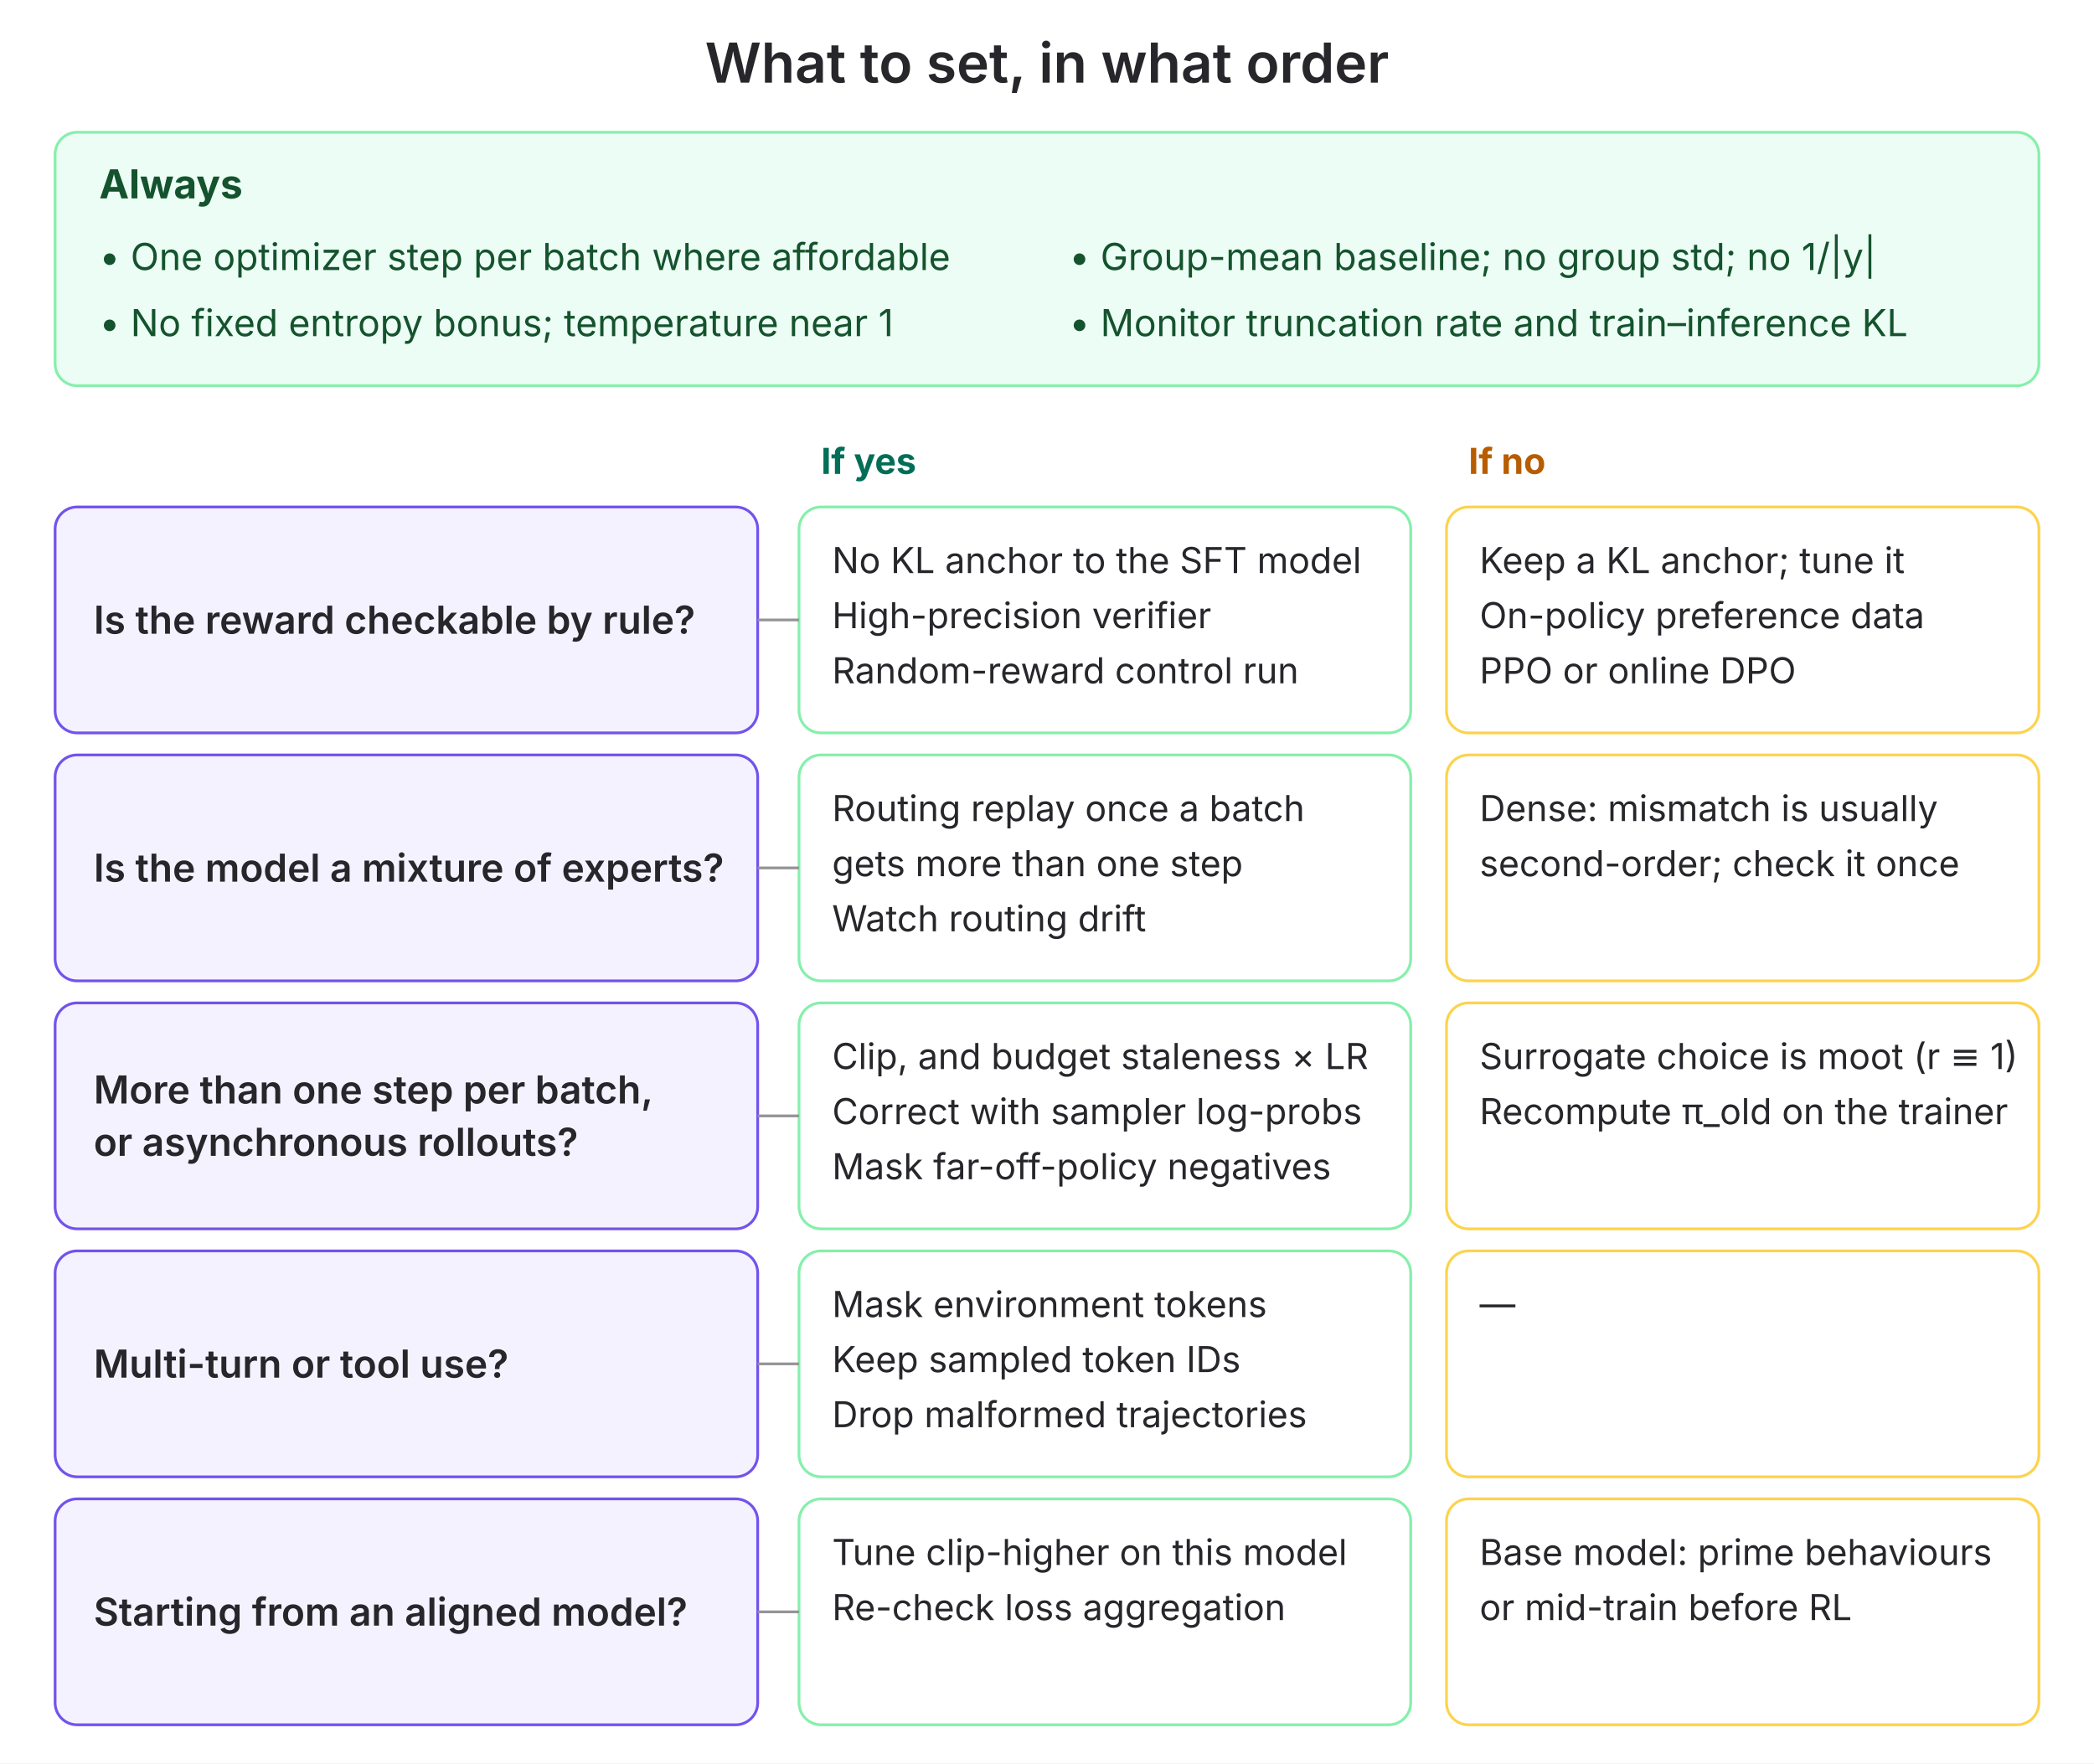
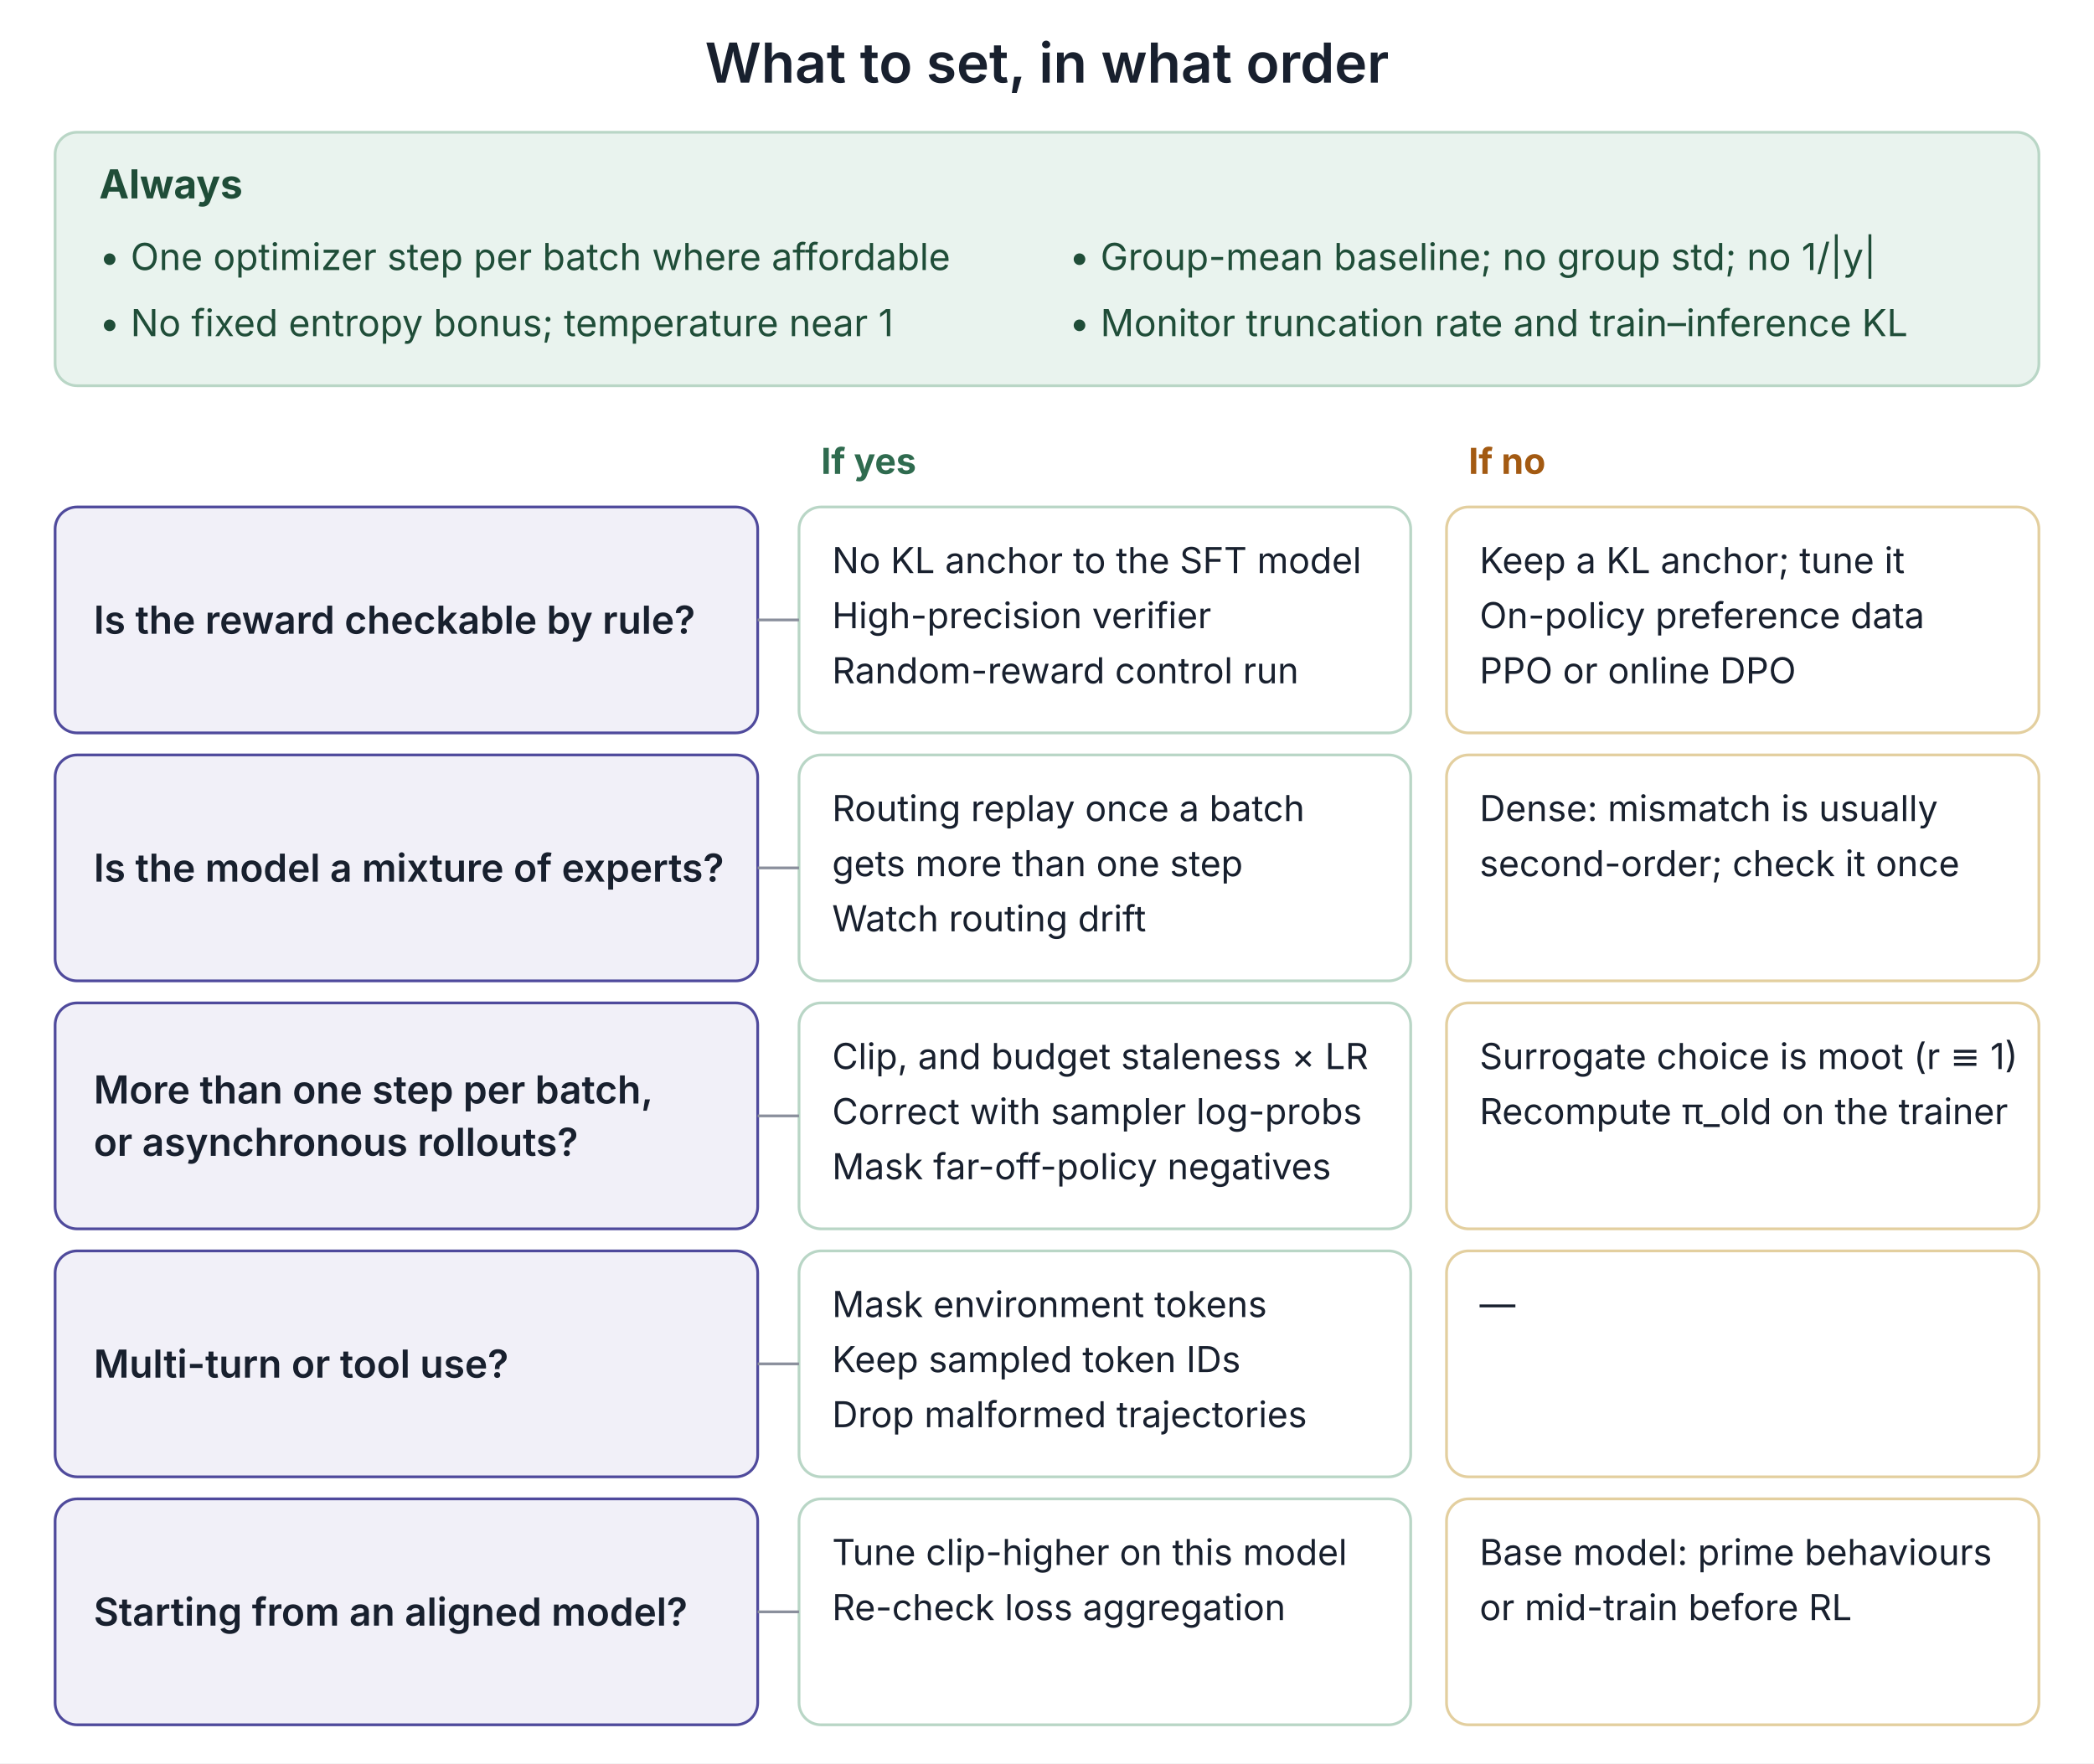
<svg xmlns="http://www.w3.org/2000/svg" viewBox="0 0 760 640" font-family="system-ui, -apple-system, sans-serif">
  <rect width="760" height="640" fill="#ffffff" />
-   <text x="380" y="30" text-anchor="middle" font-size="20" font-weight="600" fill="#27262b">What to set, in what order</text>
-   <rect x="20" y="48" width="720" height="92" rx="8" fill="#ecfdf5" stroke="#86efac" />
-   <text x="36" y="72" font-size="14.5" font-weight="700" fill="#14532d">Always</text>
-   <text x="36" y="98" font-size="13.5" fill="#14532d">• One optimizer step per batch where affordable</text>
-   <text x="388" y="98" font-size="13.5" fill="#14532d">• Group-mean baseline; no group std; no 1/|y|</text>
-   <text x="36" y="122" font-size="13.5" fill="#14532d">• No fixed entropy bonus; temperature near 1</text>
-   <text x="388" y="122" font-size="13.5" fill="#14532d">• Monitor truncation rate and train–inference KL</text>
-   <text x="298" y="172" font-size="13" font-weight="700" fill="#026e57">If yes</text>
-   <text x="533" y="172" font-size="13" font-weight="700" fill="#b85c00">If no</text>
-   <rect x="20" y="184" width="255" height="82" rx="8" fill="#f5f2ff" stroke="#7253ed" />
-   <text x="34" y="230.0" font-size="14" font-weight="600" fill="#27262b">Is the reward checkable by rule?</text>
-   <rect x="290" y="184" width="222" height="82" rx="8" fill="#ffffff" stroke="#86efac" />
-   <rect x="525" y="184" width="215" height="82" rx="8" fill="#ffffff" stroke="#fcd34d" />
-   <text x="302" y="208" font-size="13" fill="#27262b">No KL anchor to the SFT model</text>
-   <text x="302" y="228" font-size="13" fill="#27262b">High-precision verifier</text>
-   <text x="302" y="248" font-size="13" fill="#27262b">Random-reward control run</text>
-   <text x="537" y="208" font-size="13" fill="#27262b">Keep a KL anchor; tune it</text>
-   <text x="537" y="228" font-size="13" fill="#27262b">On-policy preference data</text>
-   <text x="537" y="248" font-size="13" fill="#27262b">PPO or online DPO</text>
-   <line x1="275" y1="225.0" x2="290" y2="225.0" stroke="#959396" />
-   <rect x="20" y="274" width="255" height="82" rx="8" fill="#f5f2ff" stroke="#7253ed" />
-   <text x="34" y="320.0" font-size="14" font-weight="600" fill="#27262b">Is the model a mixture of experts?</text>
-   <rect x="290" y="274" width="222" height="82" rx="8" fill="#ffffff" stroke="#86efac" />
-   <rect x="525" y="274" width="215" height="82" rx="8" fill="#ffffff" stroke="#fcd34d" />
-   <text x="302" y="298" font-size="13" fill="#27262b">Routing replay once a batch</text>
-   <text x="302" y="318" font-size="13" fill="#27262b">gets more than one step</text>
-   <text x="302" y="338" font-size="13" fill="#27262b">Watch routing drift</text>
-   <text x="537" y="298" font-size="13" fill="#27262b">Dense: mismatch is usually</text>
-   <text x="537" y="318" font-size="13" fill="#27262b">second-order; check it once</text>
-   <line x1="275" y1="315.0" x2="290" y2="315.0" stroke="#959396" />
-   <rect x="20" y="364" width="255" height="82" rx="8" fill="#f5f2ff" stroke="#7253ed" />
-   <text x="34" y="400.5" font-size="14" font-weight="600" fill="#27262b">More than one step per batch,</text>
-   <text x="34" y="419.5" font-size="14" font-weight="600" fill="#27262b">or asynchronous rollouts?</text>
-   <rect x="290" y="364" width="222" height="82" rx="8" fill="#ffffff" stroke="#86efac" />
-   <rect x="525" y="364" width="215" height="82" rx="8" fill="#ffffff" stroke="#fcd34d" />
-   <text x="302" y="388" font-size="13" fill="#27262b">Clip, and budget staleness × LR</text>
-   <text x="302" y="408" font-size="13" fill="#27262b">Correct with sampler log-probs</text>
-   <text x="302" y="428" font-size="13" fill="#27262b">Mask far-off-policy negatives</text>
-   <text x="537" y="388" font-size="13" fill="#27262b">Surrogate choice is moot (r ≡ 1)</text>
-   <text x="537" y="408" font-size="13" fill="#27262b">Recompute π_old on the trainer</text>
-   <line x1="275" y1="405.0" x2="290" y2="405.0" stroke="#959396" />
-   <rect x="20" y="454" width="255" height="82" rx="8" fill="#f5f2ff" stroke="#7253ed" />
-   <text x="34" y="500.0" font-size="14" font-weight="600" fill="#27262b">Multi-turn or tool use?</text>
-   <rect x="290" y="454" width="222" height="82" rx="8" fill="#ffffff" stroke="#86efac" />
-   <rect x="525" y="454" width="215" height="82" rx="8" fill="#ffffff" stroke="#fcd34d" />
-   <text x="302" y="478" font-size="13" fill="#27262b">Mask environment tokens</text>
-   <text x="302" y="498" font-size="13" fill="#27262b">Keep sampled token IDs</text>
-   <text x="302" y="518" font-size="13" fill="#27262b">Drop malformed trajectories</text>
-   <text x="537" y="478" font-size="13" fill="#27262b">—</text>
-   <line x1="275" y1="495.0" x2="290" y2="495.0" stroke="#959396" />
-   <rect x="20" y="544" width="255" height="82" rx="8" fill="#f5f2ff" stroke="#7253ed" />
-   <text x="34" y="590.0" font-size="14" font-weight="600" fill="#27262b">Starting from an aligned model?</text>
-   <rect x="290" y="544" width="222" height="82" rx="8" fill="#ffffff" stroke="#86efac" />
-   <rect x="525" y="544" width="215" height="82" rx="8" fill="#ffffff" stroke="#fcd34d" />
-   <text x="302" y="568" font-size="13" fill="#27262b">Tune clip-higher on this model</text>
-   <text x="302" y="588" font-size="13" fill="#27262b">Re-check loss aggregation</text>
-   <text x="537" y="568" font-size="13" fill="#27262b">Base model: prime behaviours</text>
-   <text x="537" y="588" font-size="13" fill="#27262b">or mid-train before RL</text>
-   <line x1="275" y1="585.0" x2="290" y2="585.0" stroke="#959396" />
+   <text x="380" y="30" text-anchor="middle" font-size="20" font-weight="600" fill="#18202e">What to set, in what order</text>
+   <rect x="20" y="48" width="720" height="92" rx="8" fill="#e9f3ee" stroke="#b9d6c6" />
+   <text x="36" y="72" font-size="14.5" font-weight="700" fill="#1f4d38">Always</text>
+   <text x="36" y="98" font-size="13.5" fill="#1f4d38">• One optimizer step per batch where affordable</text>
+   <text x="388" y="98" font-size="13.5" fill="#1f4d38">• Group-mean baseline; no group std; no 1/|y|</text>
+   <text x="36" y="122" font-size="13.5" fill="#1f4d38">• No fixed entropy bonus; temperature near 1</text>
+   <text x="388" y="122" font-size="13.5" fill="#1f4d38">• Monitor truncation rate and train–inference KL</text>
+   <text x="298" y="172" font-size="13" font-weight="700" fill="#2f6b4f">If yes</text>
+   <text x="533" y="172" font-size="13" font-weight="700" fill="#a35a12">If no</text>
+   <rect x="20" y="184" width="255" height="82" rx="8" fill="#f1f0f8" stroke="#4f4a9c" />
+   <text x="34" y="230.0" font-size="14" font-weight="600" fill="#18202e">Is the reward checkable by rule?</text>
+   <rect x="290" y="184" width="222" height="82" rx="8" fill="#ffffff" stroke="#b9d6c6" />
+   <rect x="525" y="184" width="215" height="82" rx="8" fill="#ffffff" stroke="#e3cf9f" />
+   <text x="302" y="208" font-size="13" fill="#18202e">No KL anchor to the SFT model</text>
+   <text x="302" y="228" font-size="13" fill="#18202e">High-precision verifier</text>
+   <text x="302" y="248" font-size="13" fill="#18202e">Random-reward control run</text>
+   <text x="537" y="208" font-size="13" fill="#18202e">Keep a KL anchor; tune it</text>
+   <text x="537" y="228" font-size="13" fill="#18202e">On-policy preference data</text>
+   <text x="537" y="248" font-size="13" fill="#18202e">PPO or online DPO</text>
+   <line x1="275" y1="225.0" x2="290" y2="225.0" stroke="#8a8f9c" />
+   <rect x="20" y="274" width="255" height="82" rx="8" fill="#f1f0f8" stroke="#4f4a9c" />
+   <text x="34" y="320.0" font-size="14" font-weight="600" fill="#18202e">Is the model a mixture of experts?</text>
+   <rect x="290" y="274" width="222" height="82" rx="8" fill="#ffffff" stroke="#b9d6c6" />
+   <rect x="525" y="274" width="215" height="82" rx="8" fill="#ffffff" stroke="#e3cf9f" />
+   <text x="302" y="298" font-size="13" fill="#18202e">Routing replay once a batch</text>
+   <text x="302" y="318" font-size="13" fill="#18202e">gets more than one step</text>
+   <text x="302" y="338" font-size="13" fill="#18202e">Watch routing drift</text>
+   <text x="537" y="298" font-size="13" fill="#18202e">Dense: mismatch is usually</text>
+   <text x="537" y="318" font-size="13" fill="#18202e">second-order; check it once</text>
+   <line x1="275" y1="315.0" x2="290" y2="315.0" stroke="#8a8f9c" />
+   <rect x="20" y="364" width="255" height="82" rx="8" fill="#f1f0f8" stroke="#4f4a9c" />
+   <text x="34" y="400.5" font-size="14" font-weight="600" fill="#18202e">More than one step per batch,</text>
+   <text x="34" y="419.5" font-size="14" font-weight="600" fill="#18202e">or asynchronous rollouts?</text>
+   <rect x="290" y="364" width="222" height="82" rx="8" fill="#ffffff" stroke="#b9d6c6" />
+   <rect x="525" y="364" width="215" height="82" rx="8" fill="#ffffff" stroke="#e3cf9f" />
+   <text x="302" y="388" font-size="13" fill="#18202e">Clip, and budget staleness × LR</text>
+   <text x="302" y="408" font-size="13" fill="#18202e">Correct with sampler log-probs</text>
+   <text x="302" y="428" font-size="13" fill="#18202e">Mask far-off-policy negatives</text>
+   <text x="537" y="388" font-size="13" fill="#18202e">Surrogate choice is moot (r ≡ 1)</text>
+   <text x="537" y="408" font-size="13" fill="#18202e">Recompute π_old on the trainer</text>
+   <line x1="275" y1="405.0" x2="290" y2="405.0" stroke="#8a8f9c" />
+   <rect x="20" y="454" width="255" height="82" rx="8" fill="#f1f0f8" stroke="#4f4a9c" />
+   <text x="34" y="500.0" font-size="14" font-weight="600" fill="#18202e">Multi-turn or tool use?</text>
+   <rect x="290" y="454" width="222" height="82" rx="8" fill="#ffffff" stroke="#b9d6c6" />
+   <rect x="525" y="454" width="215" height="82" rx="8" fill="#ffffff" stroke="#e3cf9f" />
+   <text x="302" y="478" font-size="13" fill="#18202e">Mask environment tokens</text>
+   <text x="302" y="498" font-size="13" fill="#18202e">Keep sampled token IDs</text>
+   <text x="302" y="518" font-size="13" fill="#18202e">Drop malformed trajectories</text>
+   <text x="537" y="478" font-size="13" fill="#18202e">—</text>
+   <line x1="275" y1="495.0" x2="290" y2="495.0" stroke="#8a8f9c" />
+   <rect x="20" y="544" width="255" height="82" rx="8" fill="#f1f0f8" stroke="#4f4a9c" />
+   <text x="34" y="590.0" font-size="14" font-weight="600" fill="#18202e">Starting from an aligned model?</text>
+   <rect x="290" y="544" width="222" height="82" rx="8" fill="#ffffff" stroke="#b9d6c6" />
+   <rect x="525" y="544" width="215" height="82" rx="8" fill="#ffffff" stroke="#e3cf9f" />
+   <text x="302" y="568" font-size="13" fill="#18202e">Tune clip-higher on this model</text>
+   <text x="302" y="588" font-size="13" fill="#18202e">Re-check loss aggregation</text>
+   <text x="537" y="568" font-size="13" fill="#18202e">Base model: prime behaviours</text>
+   <text x="537" y="588" font-size="13" fill="#18202e">or mid-train before RL</text>
+   <line x1="275" y1="585.0" x2="290" y2="585.0" stroke="#8a8f9c" />
</svg>
